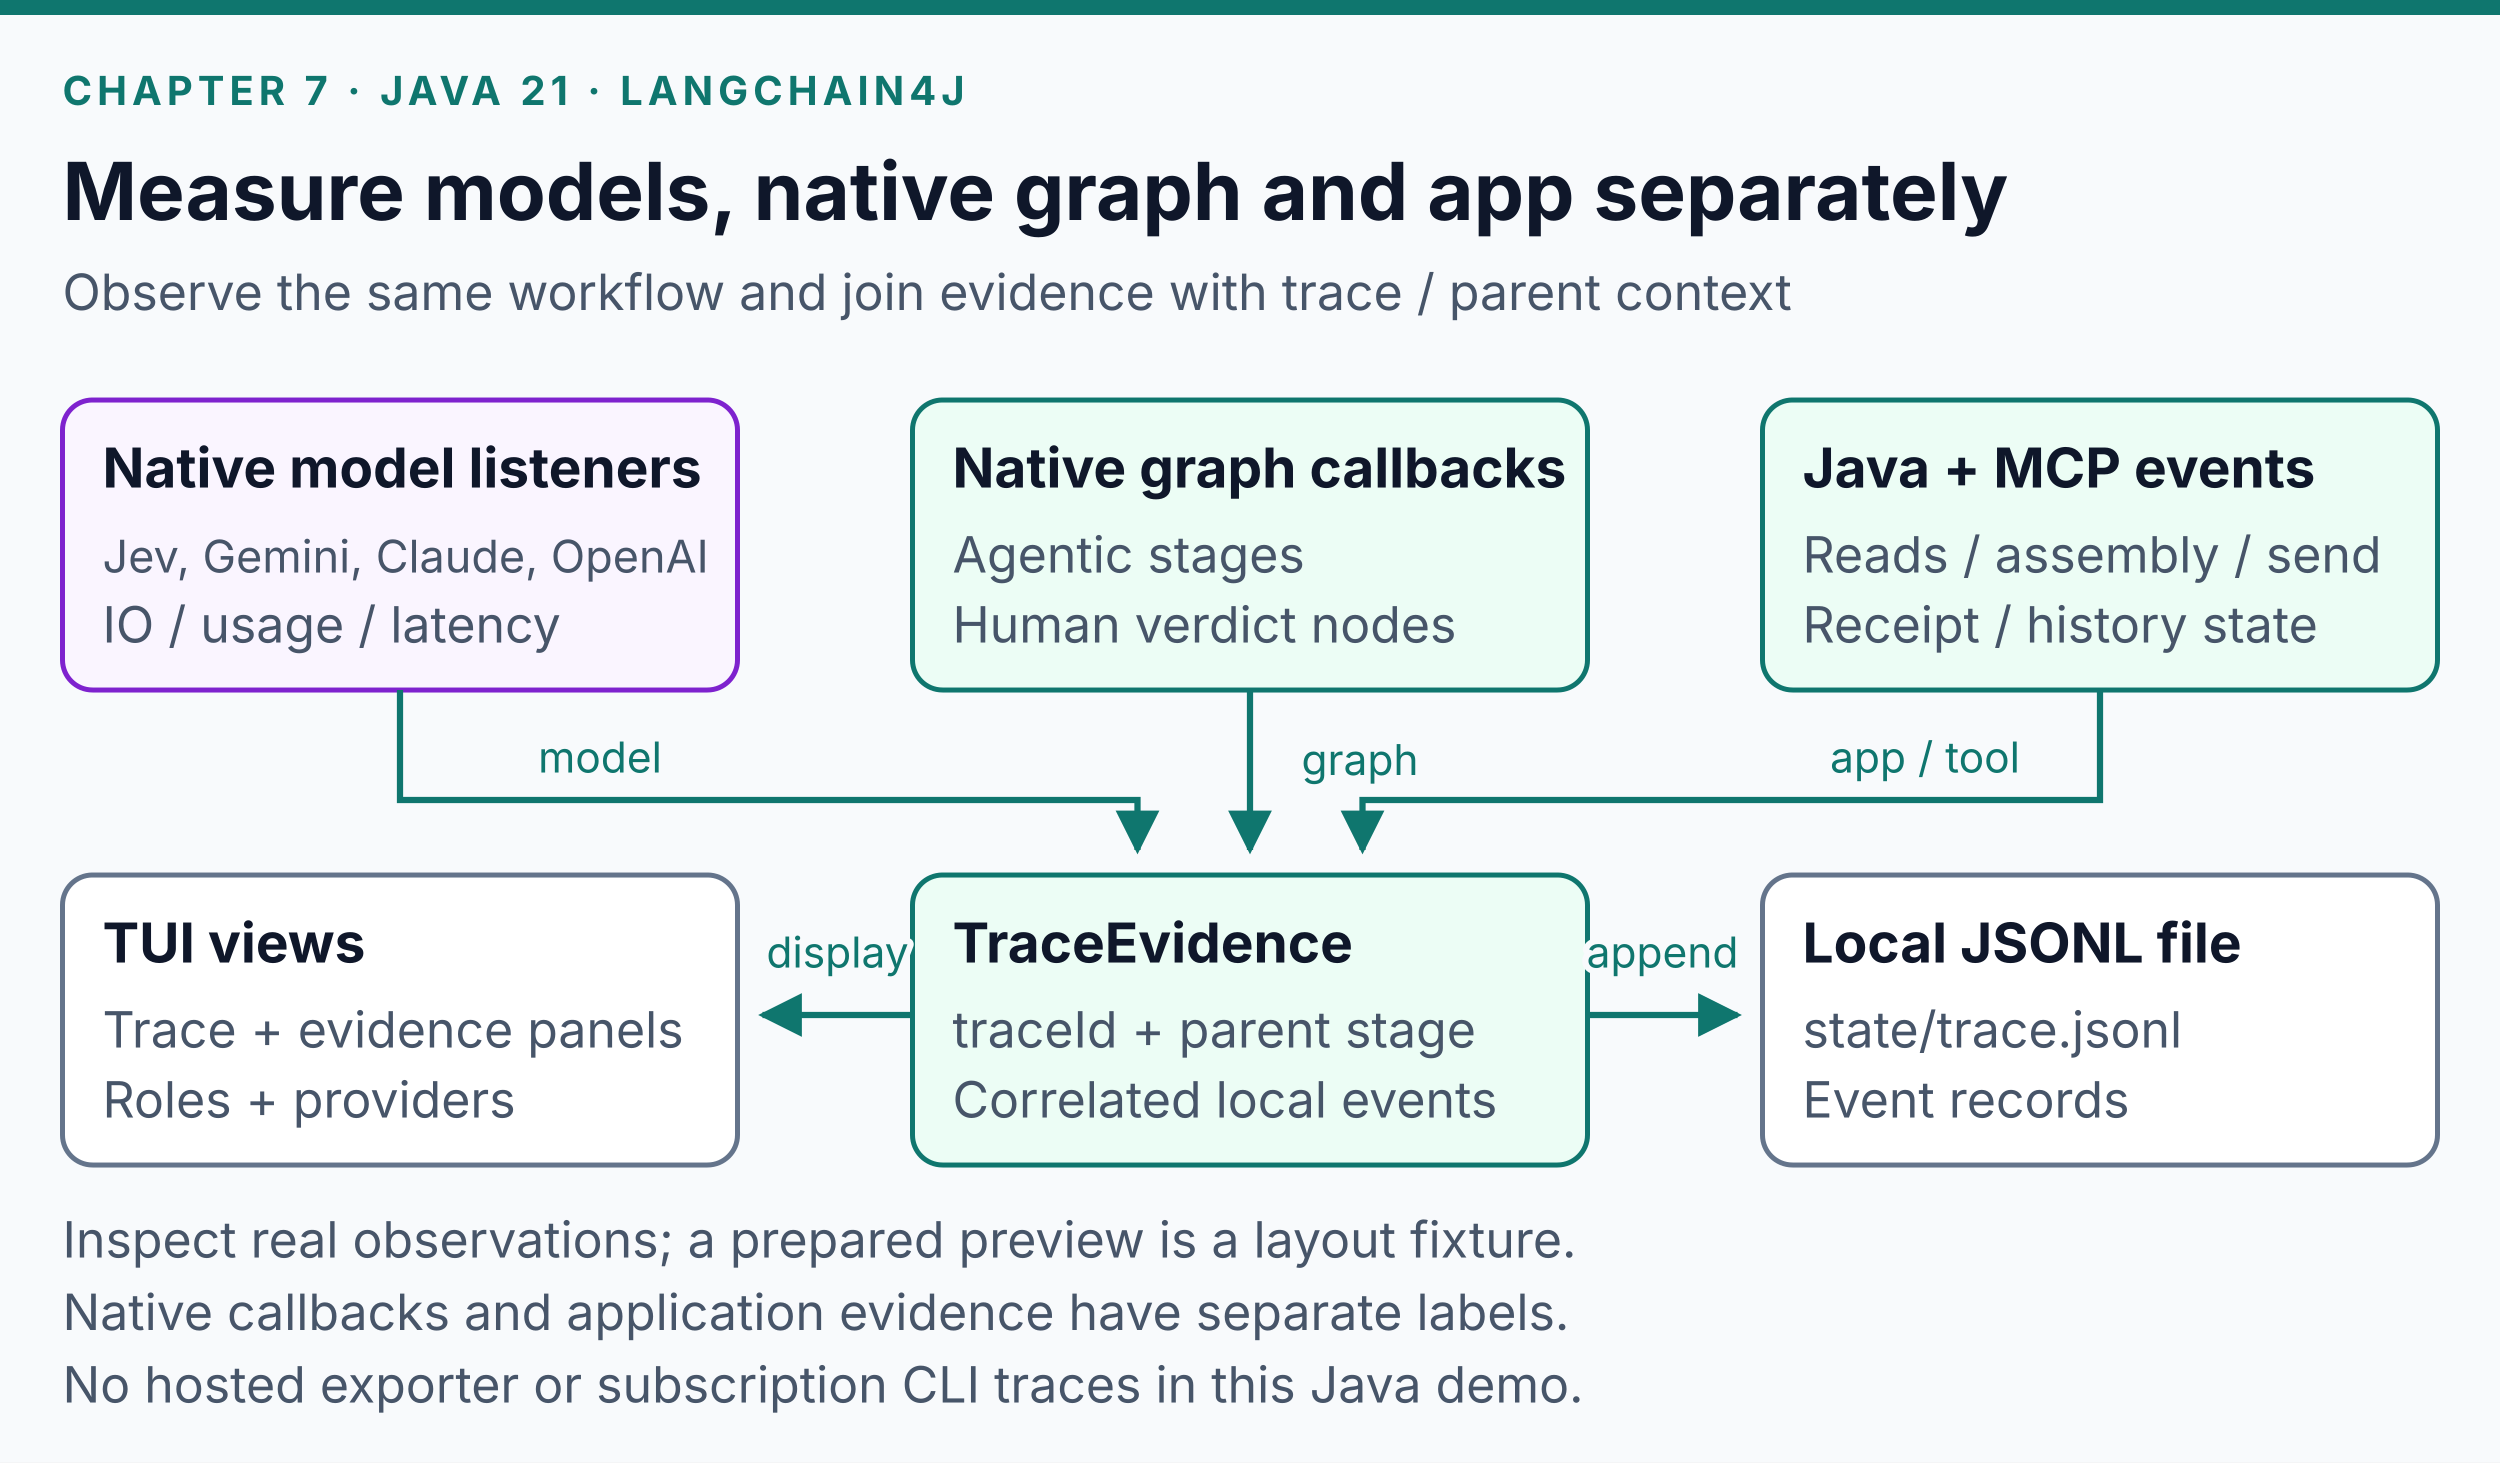
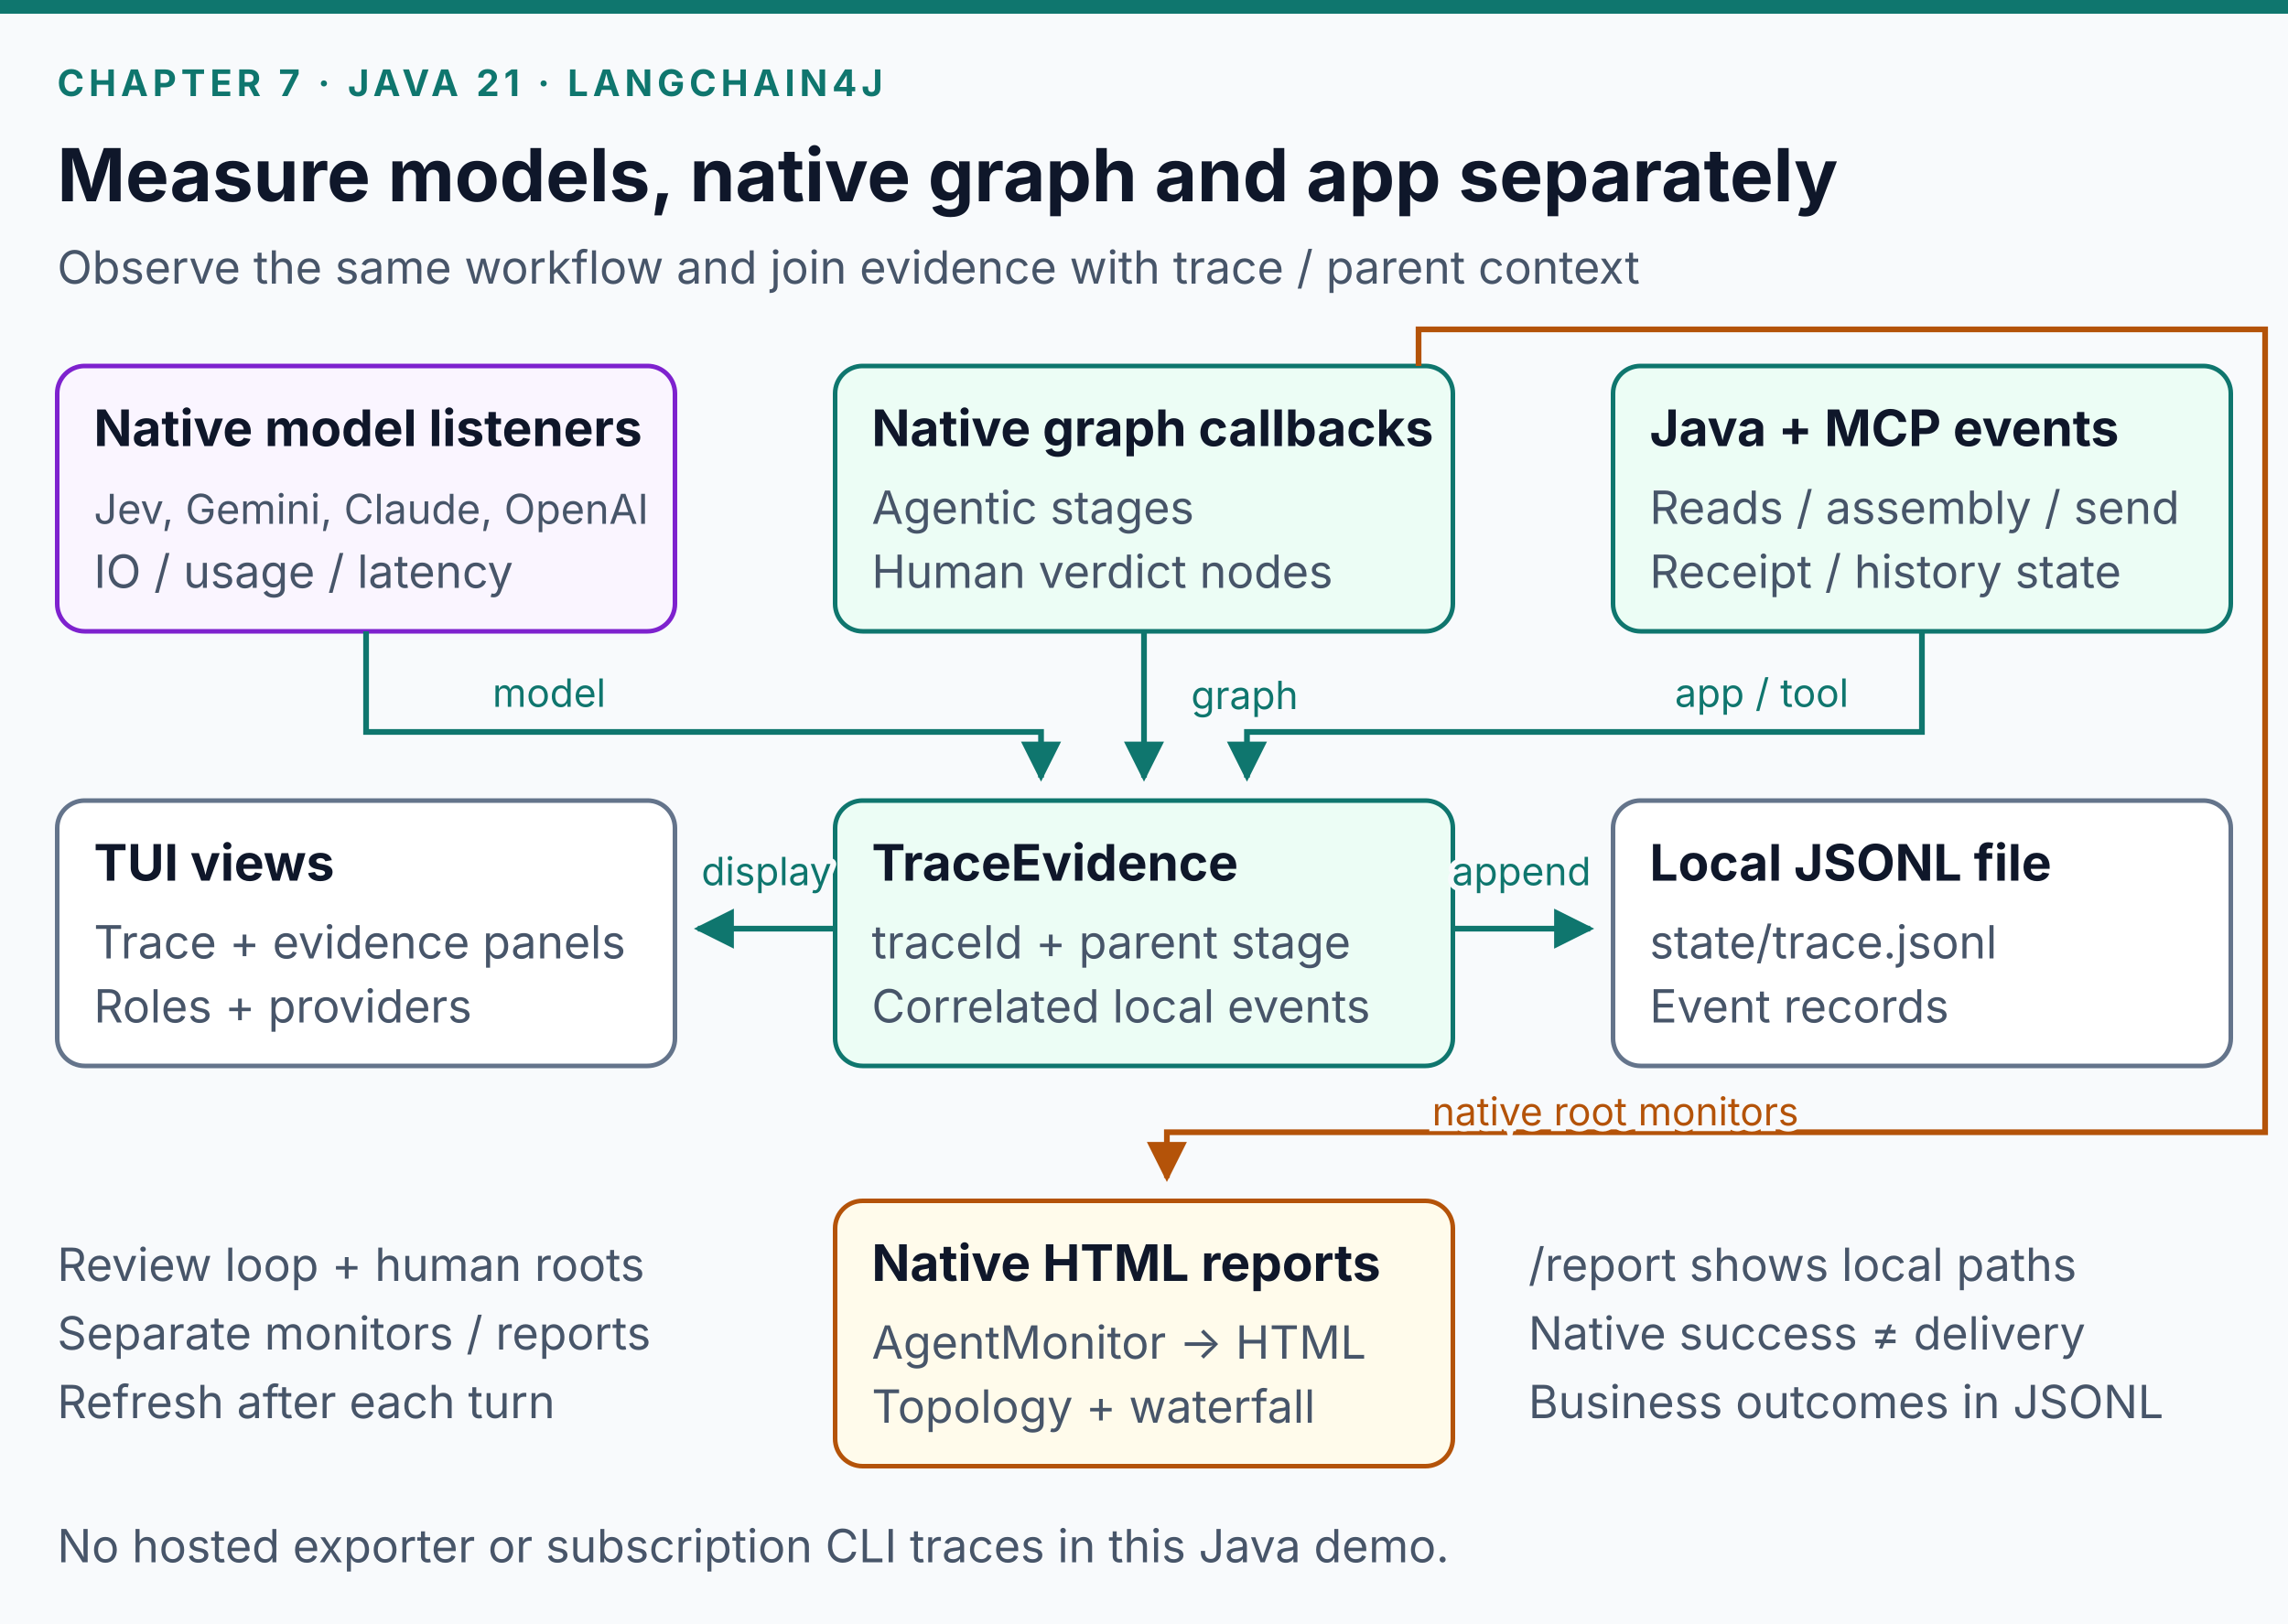
- <svg xmlns="http://www.w3.org/2000/svg" width="1000" height="585" viewBox="0 0 1000 585" role="img" aria-labelledby="title description">
+ <svg xmlns="http://www.w3.org/2000/svg" width="1000" height="710" viewBox="0 0 1000 710" role="img" aria-labelledby="title description">
  <defs>
    <marker id="arrow" viewBox="0 0 10 10" refX="9" refY="5" markerWidth="7" markerHeight="7" orient="auto-start-reverse">
      <path d="M0 0L10 5L0 10z" fill="#0f766e" />
    </marker>
    <marker id="feedback" viewBox="0 0 10 10" refX="9" refY="5" markerWidth="7" markerHeight="7" orient="auto-start-reverse">
      <path d="M0 0L10 5L0 10z" fill="#b45309" />
    </marker>
    <marker id="muted" viewBox="0 0 10 10" refX="9" refY="5" markerWidth="7" markerHeight="7" orient="auto-start-reverse">
      <path d="M0 0L10 5L0 10z" fill="#64748b" />
    </marker>
  </defs>
-   <rect width="1000" height="585" fill="#f8fafc" />
+   <rect width="1000" height="710" fill="#f8fafc" />
  <rect width="1000" height="6" fill="#0f766e" />
  <g font-family="Inter, Helvetica, Arial, sans-serif" fill="#0f172a">
    <text x="25" y="42" font-size="16" font-weight="700" letter-spacing="2" fill="#0f766e">CHAPTER 7 · JAVA 21 · LANGCHAIN4J</text>
    <text x="25" y="88" font-size="32" font-weight="700">Measure models, native graph and app separately</text>
    <text x="25" y="124" font-size="20" fill="#475569">Observe the same workflow and join evidence with trace / parent context</text>
    <g>
      <rect x="25" y="160" width="270" height="116" rx="12" fill="#faf5ff" stroke="#7e22ce" stroke-width="2" />
      <text x="41" y="195" font-size="22" font-weight="700">Native model listeners</text>
      <text x="41" y="229" font-size="18" fill="#475569">Jev, Gemini, Claude, OpenAI</text>
      <text x="41" y="257" font-size="20" fill="#475569">IO / usage / latency</text>
    </g>
    <g>
      <rect x="365" y="160" width="270" height="116" rx="12" fill="#ecfdf5" stroke="#0f766e" stroke-width="2" />
      <text x="381" y="195" font-size="22" font-weight="700">Native graph callbacks</text>
      <text x="381" y="229" font-size="20" fill="#475569">Agentic stages</text>
      <text x="381" y="257" font-size="20" fill="#475569">Human verdict nodes</text>
    </g>
    <g>
      <rect x="705" y="160" width="270" height="116" rx="12" fill="#ecfdf5" stroke="#0f766e" stroke-width="2" />
      <text x="721" y="195" font-size="22" font-weight="700">Java + MCP events</text>
      <text x="721" y="229" font-size="20" fill="#475569">Reads / assembly / send</text>
      <text x="721" y="257" font-size="20" fill="#475569">Receipt / history state</text>
    </g>
    <g>
      <rect x="25" y="350" width="270" height="116" rx="12" fill="#fff" stroke="#64748b" stroke-width="2" />
      <text x="41" y="385" font-size="22" font-weight="700">TUI views</text>
      <text x="41" y="419" font-size="20" fill="#475569">Trace + evidence panels</text>
      <text x="41" y="447" font-size="20" fill="#475569">Roles + providers</text>
    </g>
    <g>
      <rect x="365" y="350" width="270" height="116" rx="12" fill="#ecfdf5" stroke="#0f766e" stroke-width="2" />
      <text x="381" y="385" font-size="22" font-weight="700">TraceEvidence</text>
      <text x="381" y="419" font-size="20" fill="#475569">traceId + parent stage</text>
      <text x="381" y="447" font-size="20" fill="#475569">Correlated local events</text>
    </g>
    <g>
      <rect x="705" y="350" width="270" height="116" rx="12" fill="#fff" stroke="#64748b" stroke-width="2" />
      <text x="721" y="385" font-size="22" font-weight="700">Local JSONL file</text>
      <text x="721" y="419" font-size="20" fill="#475569">state/trace.jsonl</text>
      <text x="721" y="447" font-size="20" fill="#475569">Event records</text>
    </g>
    <path d="M160 276V320H455V340" fill="none" stroke="#0f766e" stroke-width="2.5" marker-end="url(#arrow)" />
    <text x="240" y="309" font-size="17" text-anchor="middle" fill="#0f766e" paint-order="stroke" stroke="#f8fafc" stroke-width="5" stroke-linejoin="round">model</text>
    <path d="M500 276V340" fill="none" stroke="#0f766e" stroke-width="2.5" marker-end="url(#arrow)" />
    <text x="544" y="310" font-size="17" text-anchor="middle" fill="#0f766e" paint-order="stroke" stroke="#f8fafc" stroke-width="5" stroke-linejoin="round">graph</text>
    <path d="M840 276V320H545V340" fill="none" stroke="#0f766e" stroke-width="2.5" marker-end="url(#arrow)" />
    <text x="770" y="309" font-size="17" text-anchor="middle" fill="#0f766e" paint-order="stroke" stroke="#f8fafc" stroke-width="5" stroke-linejoin="round">app / tool</text>
    <path d="M365 406H305" fill="none" stroke="#0f766e" stroke-width="2.5" marker-end="url(#arrow)" />
    <text x="335" y="387" font-size="17" text-anchor="middle" fill="#0f766e" paint-order="stroke" stroke="#f8fafc" stroke-width="5" stroke-linejoin="round">display</text>
    <path d="M635 406H695" fill="none" stroke="#0f766e" stroke-width="2.5" marker-end="url(#arrow)" />
    <text x="665" y="387" font-size="17" text-anchor="middle" fill="#0f766e" paint-order="stroke" stroke="#f8fafc" stroke-width="5" stroke-linejoin="round">append</text>
-     <text x="25" y="503" font-size="20" fill="#475569">Inspect real observations; a prepared preview is a layout fixture.</text>
-     <text x="25" y="532" font-size="20" fill="#475569">Native callbacks and application evidence have separate labels.</text>
-     <text x="25" y="561" font-size="20" fill="#475569">No hosted exporter or subscription CLI traces in this Java demo.</text>
+     <path d="M620 160V144H990V495H510V515" fill="none" stroke="#b45309" stroke-width="2.5" marker-end="url(#feedback)" />
+     <text x="706" y="492" font-size="17" text-anchor="middle" fill="#b45309" paint-order="stroke" stroke="#f8fafc" stroke-width="5">native root monitors</text>
+     <g>
+       <rect x="365" y="525" width="270" height="116" rx="12" fill="#fffbeb" stroke="#b45309" stroke-width="2" />
+       <text x="381" y="560" font-size="22" font-weight="700">Native HTML reports</text>
+       <text x="381" y="594" font-size="20" fill="#475569">AgentMonitor → HTML</text>
+       <text x="381" y="622" font-size="20" fill="#475569">Topology + waterfall</text>
+     </g>
+     <text x="25" y="560" font-size="20" fill="#475569">Review loop + human roots</text>
+     <text x="25" y="590" font-size="20" fill="#475569">Separate monitors / reports</text>
+     <text x="25" y="620" font-size="20" fill="#475569">Refresh after each turn</text>
+     <text x="668" y="560" font-size="20" fill="#475569">/report shows local paths</text>
+     <text x="668" y="590" font-size="20" fill="#475569">Native success ≠ delivery</text>
+     <text x="668" y="620" font-size="20" fill="#475569">Business outcomes in JSONL</text>
+     <text x="25" y="683" font-size="20" fill="#475569">No hosted exporter or subscription CLI traces in this Java demo.</text>
  </g>
</svg>
